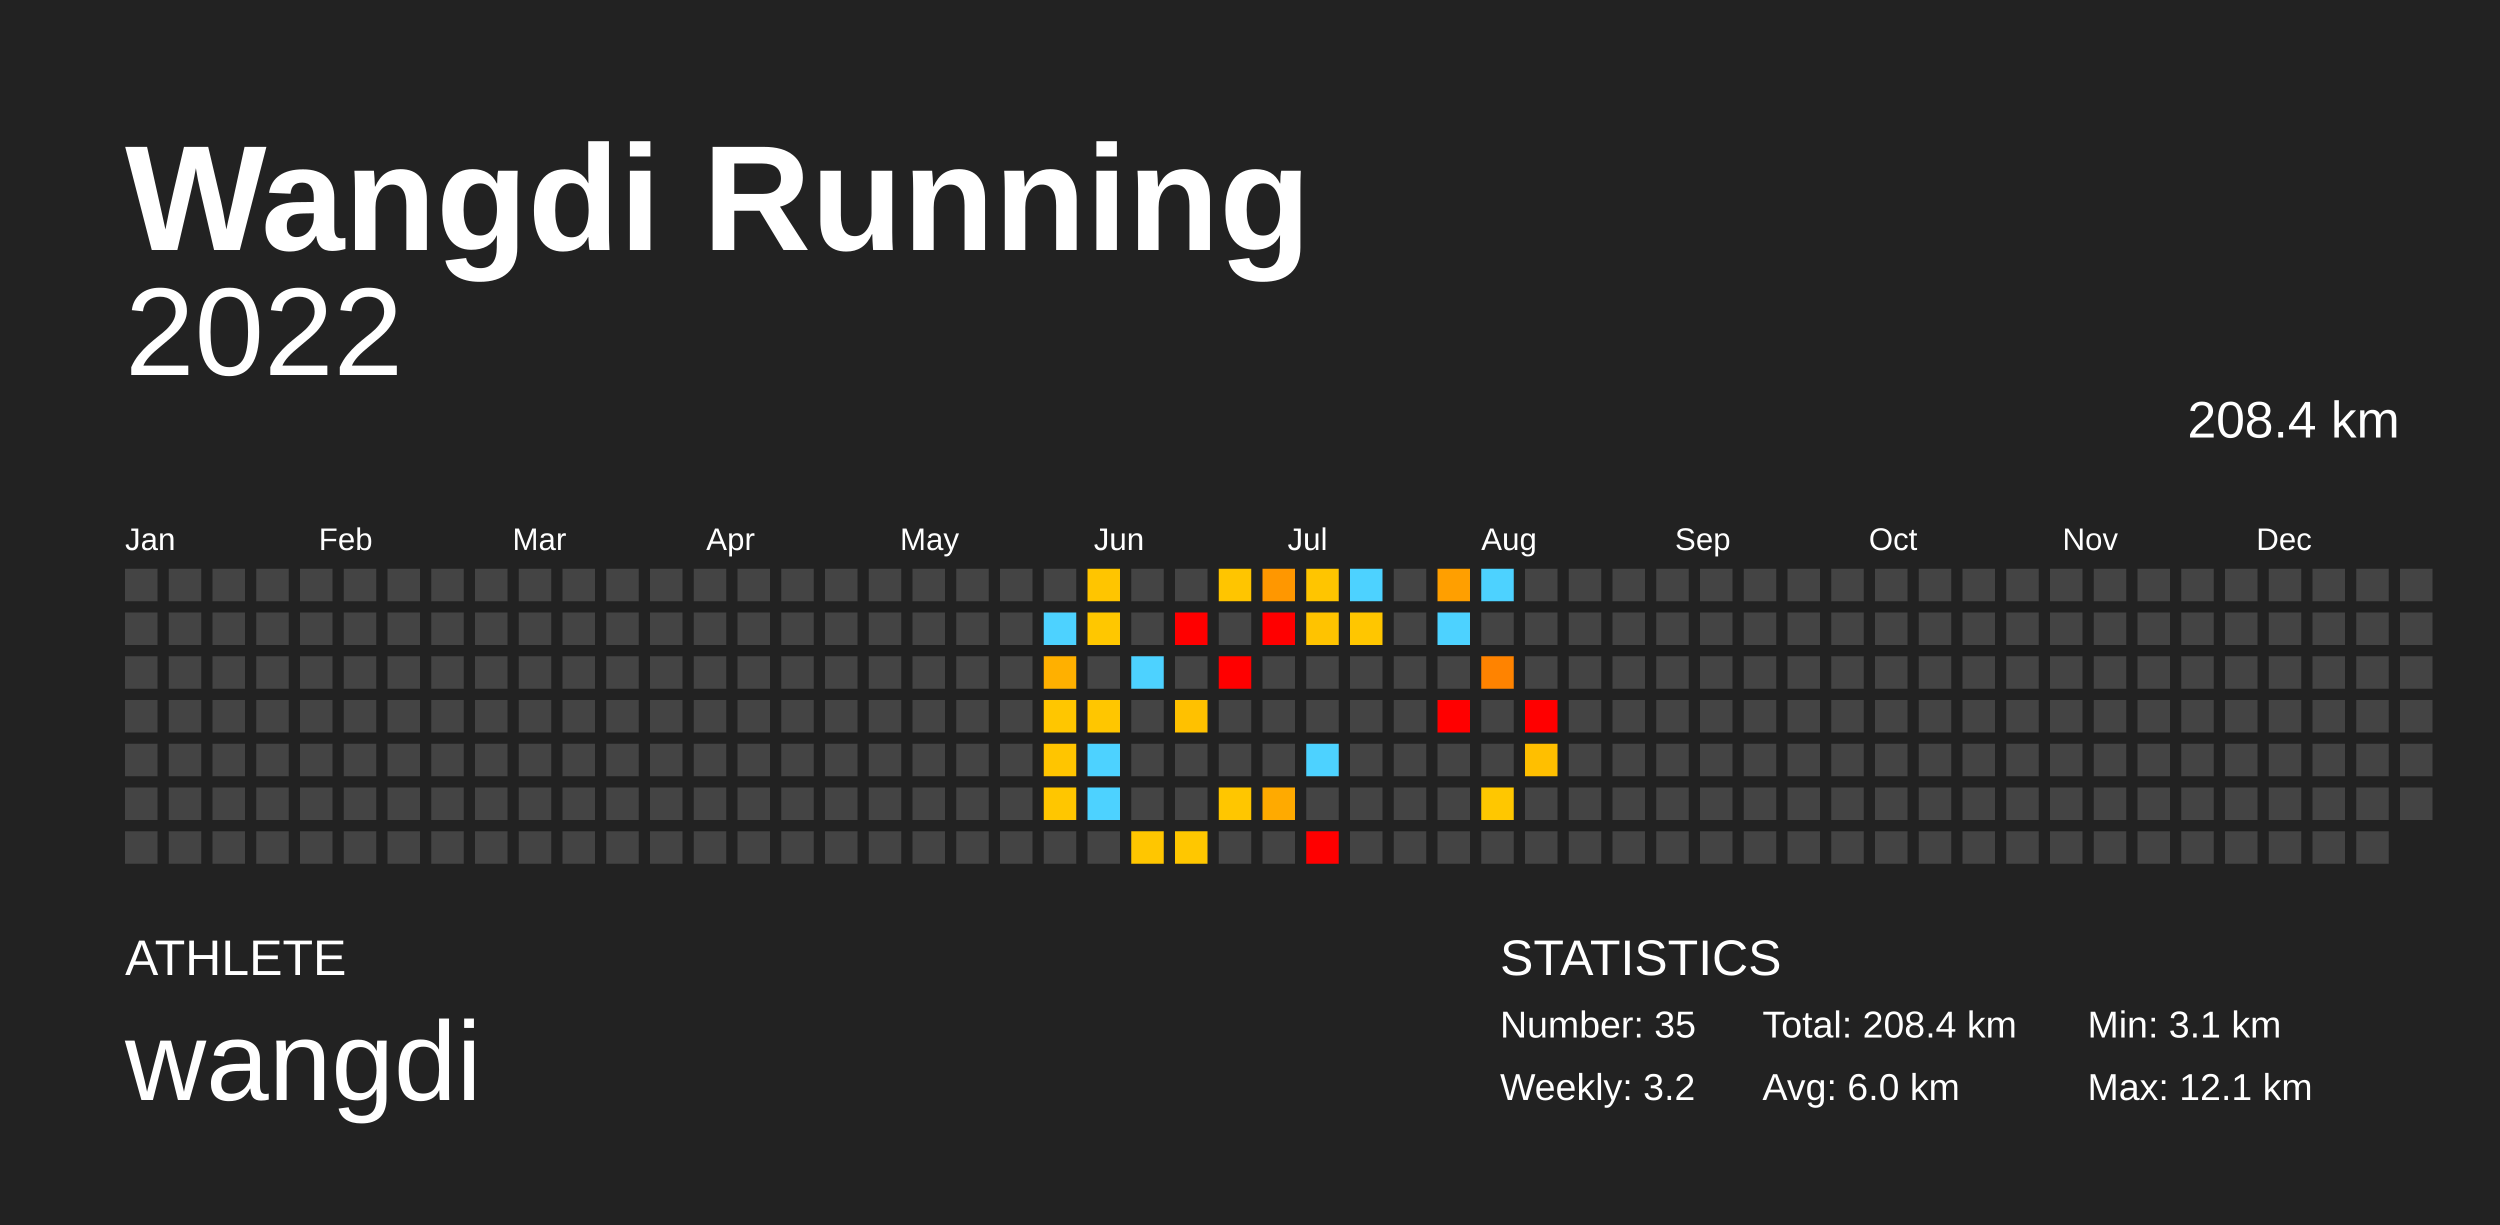
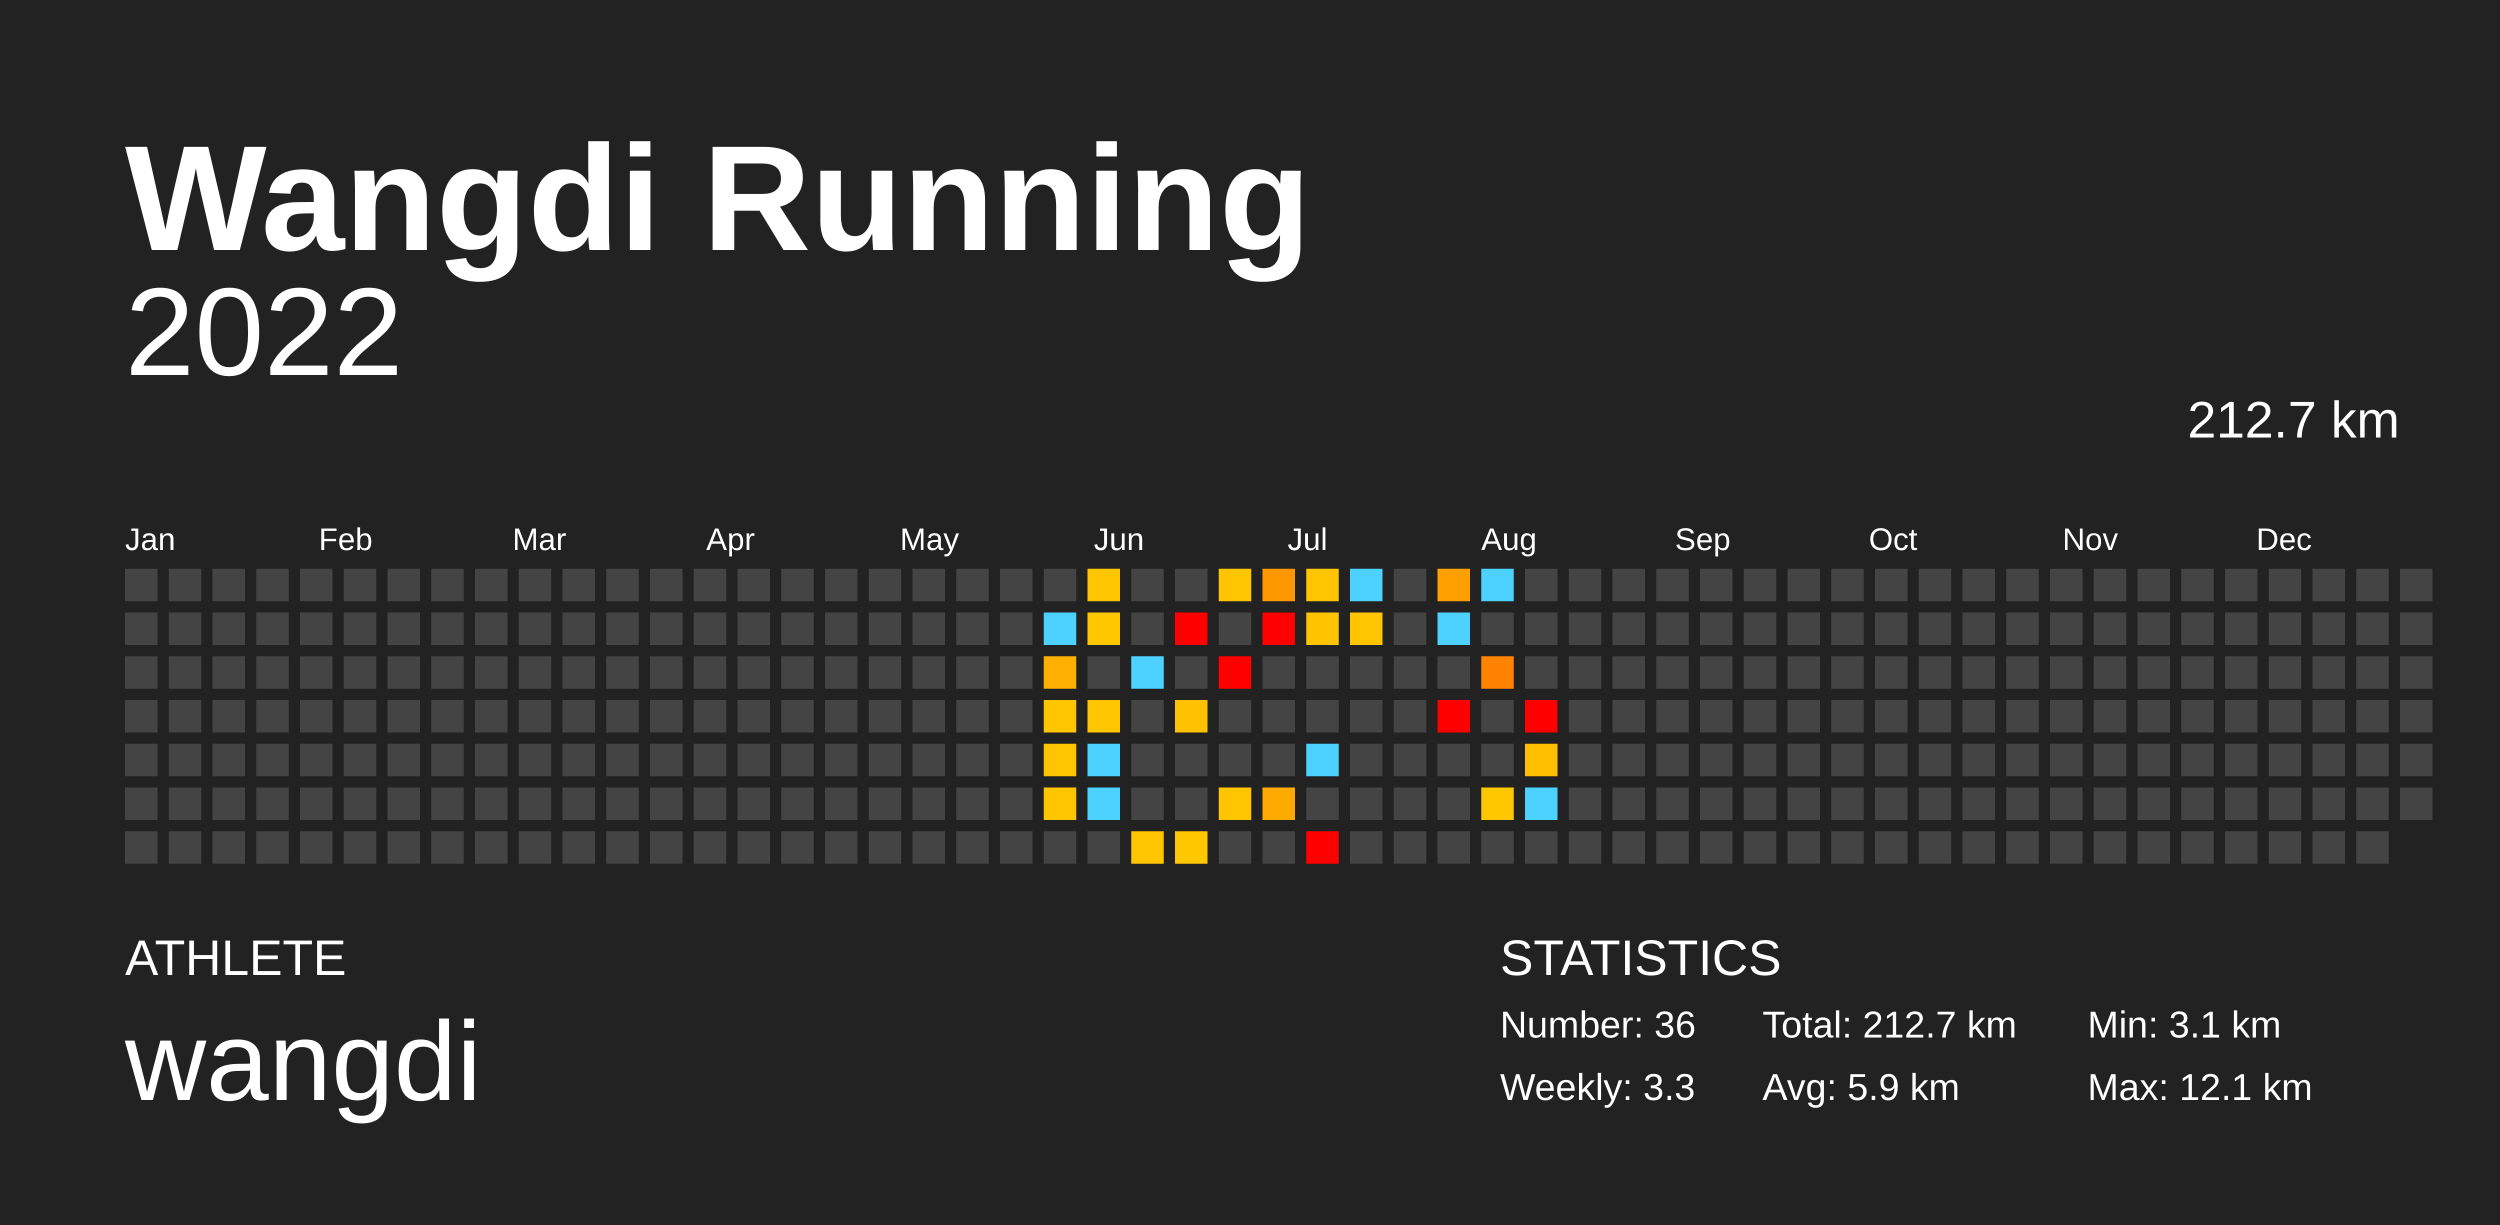
<svg xmlns="http://www.w3.org/2000/svg" baseProfile="full" height="98mm" version="1.1" viewBox="0,0,200,98" width="200mm">
  <defs />
  <rect fill="#222222" height="98" width="200" x="0" y="0" />
  <text fill="#FFFFFF" style="font-size:12px; font-family:Arial; font-weight:bold;" x="10" y="20">Wangdi Running</text>
  <text fill="#FFFFFF" style="font-size:4px; font-family:Arial" x="10" y="78">ATHLETE</text>
  <text fill="#FFFFFF" style="font-size:9px; font-family:Arial" x="10" y="88">wangdi</text>
  <text fill="#FFFFFF" style="font-size:4px; font-family:Arial" x="120" y="78">STATISTICS</text>
-   <text fill="#FFFFFF" style="font-size:3px; font-family:Arial" x="120" y="83">Number: 35</text>
-   <text fill="#FFFFFF" style="font-size:3px; font-family:Arial" x="120" y="88">Weekly: 3.2</text>
-   <text fill="#FFFFFF" style="font-size:3px; font-family:Arial" x="141" y="83">Total: 208.4 km</text>
-   <text fill="#FFFFFF" style="font-size:3px; font-family:Arial" x="141" y="88">Avg: 6.0 km</text>
+   <text fill="#FFFFFF" style="font-size:3px; font-family:Arial" x="120" y="83">Number: 36</text>
+   <text fill="#FFFFFF" style="font-size:3px; font-family:Arial" x="120" y="88">Weekly: 3.3</text>
+   <text fill="#FFFFFF" style="font-size:3px; font-family:Arial" x="141" y="83">Total: 212.7 km</text>
+   <text fill="#FFFFFF" style="font-size:3px; font-family:Arial" x="141" y="88">Avg: 5.9 km</text>
  <text fill="#FFFFFF" style="font-size:3px; font-family:Arial" x="167" y="83">Min: 3.1 km</text>
  <text fill="#FFFFFF" style="font-size:3px; font-family:Arial" x="167" y="88">Max: 12.1 km</text>
  <text alignment-baseline="hanging" fill="#FFFFFF" style="font-size:10.0px; font-family:Arial;" x="10" y="30">2022</text>
-   <text alignment-baseline="hanging" fill="#FFFFFF" style="font-size:4.125px; font-family:Arial;" x="175" y="35">208.4 km</text>
+   <text alignment-baseline="hanging" fill="#FFFFFF" style="font-size:4.125px; font-family:Arial;" x="175" y="35">212.7 km</text>
  <text fill="#FFFFFF" style="font-size:2.5px; font-family:Arial" x="10.0" y="44">Jan</text>
  <text fill="#FFFFFF" style="font-size:2.5px; font-family:Arial" x="25.5" y="44">Feb</text>
  <text fill="#FFFFFF" style="font-size:2.5px; font-family:Arial" x="41.0" y="44">Mar</text>
  <text fill="#FFFFFF" style="font-size:2.5px; font-family:Arial" x="56.5" y="44">Apr</text>
  <text fill="#FFFFFF" style="font-size:2.5px; font-family:Arial" x="72.0" y="44">May</text>
  <text fill="#FFFFFF" style="font-size:2.5px; font-family:Arial" x="87.5" y="44">Jun</text>
  <text fill="#FFFFFF" style="font-size:2.5px; font-family:Arial" x="103.0" y="44">Jul</text>
  <text fill="#FFFFFF" style="font-size:2.5px; font-family:Arial" x="118.5" y="44">Aug</text>
  <text fill="#FFFFFF" style="font-size:2.5px; font-family:Arial" x="134.0" y="44">Sep</text>
  <text fill="#FFFFFF" style="font-size:2.5px; font-family:Arial" x="149.5" y="44">Oct</text>
  <text fill="#FFFFFF" style="font-size:2.5px; font-family:Arial" x="165.0" y="44">Nov</text>
  <text fill="#FFFFFF" style="font-size:2.5px; font-family:Arial" x="180.5" y="44">Dec</text>
  <rect fill="#444444" height="2.6" width="2.6" x="10.0" y="45.5" />
  <rect fill="#444444" height="2.6" width="2.6" x="10.0" y="49.0" />
  <rect fill="#444444" height="2.6" width="2.6" x="10.0" y="52.5" />
  <rect fill="#444444" height="2.6" width="2.6" x="10.0" y="56.0" />
  <rect fill="#444444" height="2.6" width="2.6" x="10.0" y="59.5" />
  <rect fill="#444444" height="2.6" width="2.6" x="10.0" y="63.0" />
  <rect fill="#444444" height="2.6" width="2.6" x="10.0" y="66.5" />
  <rect fill="#444444" height="2.6" width="2.6" x="13.5" y="45.5" />
  <rect fill="#444444" height="2.6" width="2.6" x="13.5" y="49.0" />
  <rect fill="#444444" height="2.6" width="2.6" x="13.5" y="52.5" />
  <rect fill="#444444" height="2.6" width="2.6" x="13.5" y="56.0" />
  <rect fill="#444444" height="2.6" width="2.6" x="13.5" y="59.5" />
  <rect fill="#444444" height="2.6" width="2.6" x="13.5" y="63.0" />
  <rect fill="#444444" height="2.6" width="2.6" x="13.5" y="66.5" />
  <rect fill="#444444" height="2.6" width="2.6" x="17.0" y="45.5" />
  <rect fill="#444444" height="2.6" width="2.6" x="17.0" y="49.0" />
  <rect fill="#444444" height="2.6" width="2.6" x="17.0" y="52.5" />
  <rect fill="#444444" height="2.6" width="2.6" x="17.0" y="56.0" />
  <rect fill="#444444" height="2.6" width="2.6" x="17.0" y="59.5" />
  <rect fill="#444444" height="2.6" width="2.6" x="17.0" y="63.0" />
  <rect fill="#444444" height="2.6" width="2.6" x="17.0" y="66.5" />
  <rect fill="#444444" height="2.6" width="2.6" x="20.5" y="45.5" />
  <rect fill="#444444" height="2.6" width="2.6" x="20.5" y="49.0" />
  <rect fill="#444444" height="2.6" width="2.6" x="20.5" y="52.5" />
  <rect fill="#444444" height="2.6" width="2.6" x="20.5" y="56.0" />
  <rect fill="#444444" height="2.6" width="2.6" x="20.5" y="59.5" />
  <rect fill="#444444" height="2.6" width="2.6" x="20.5" y="63.0" />
  <rect fill="#444444" height="2.6" width="2.6" x="20.5" y="66.5" />
  <rect fill="#444444" height="2.6" width="2.6" x="24.0" y="45.5" />
  <rect fill="#444444" height="2.6" width="2.6" x="24.0" y="49.0" />
  <rect fill="#444444" height="2.6" width="2.6" x="24.0" y="52.5" />
  <rect fill="#444444" height="2.6" width="2.6" x="24.0" y="56.0" />
  <rect fill="#444444" height="2.6" width="2.6" x="24.0" y="59.5" />
  <rect fill="#444444" height="2.6" width="2.6" x="24.0" y="63.0" />
  <rect fill="#444444" height="2.6" width="2.6" x="24.0" y="66.5" />
  <rect fill="#444444" height="2.6" width="2.6" x="27.5" y="45.5" />
  <rect fill="#444444" height="2.6" width="2.6" x="27.5" y="49.0" />
  <rect fill="#444444" height="2.6" width="2.6" x="27.5" y="52.5" />
  <rect fill="#444444" height="2.6" width="2.6" x="27.5" y="56.0" />
  <rect fill="#444444" height="2.6" width="2.6" x="27.5" y="59.5" />
  <rect fill="#444444" height="2.6" width="2.6" x="27.5" y="63.0" />
  <rect fill="#444444" height="2.6" width="2.6" x="27.5" y="66.5" />
  <rect fill="#444444" height="2.6" width="2.6" x="31.0" y="45.5" />
  <rect fill="#444444" height="2.6" width="2.6" x="31.0" y="49.0" />
  <rect fill="#444444" height="2.6" width="2.6" x="31.0" y="52.5" />
  <rect fill="#444444" height="2.6" width="2.6" x="31.0" y="56.0" />
  <rect fill="#444444" height="2.6" width="2.6" x="31.0" y="59.5" />
  <rect fill="#444444" height="2.6" width="2.6" x="31.0" y="63.0" />
  <rect fill="#444444" height="2.6" width="2.6" x="31.0" y="66.5" />
  <rect fill="#444444" height="2.6" width="2.6" x="34.5" y="45.5" />
  <rect fill="#444444" height="2.6" width="2.6" x="34.5" y="49.0" />
  <rect fill="#444444" height="2.6" width="2.6" x="34.5" y="52.5" />
  <rect fill="#444444" height="2.6" width="2.6" x="34.5" y="56.0" />
  <rect fill="#444444" height="2.6" width="2.6" x="34.5" y="59.5" />
  <rect fill="#444444" height="2.6" width="2.6" x="34.5" y="63.0" />
  <rect fill="#444444" height="2.6" width="2.6" x="34.5" y="66.5" />
  <rect fill="#444444" height="2.6" width="2.6" x="38.0" y="45.5" />
  <rect fill="#444444" height="2.6" width="2.6" x="38.0" y="49.0" />
  <rect fill="#444444" height="2.6" width="2.6" x="38.0" y="52.5" />
  <rect fill="#444444" height="2.6" width="2.6" x="38.0" y="56.0" />
  <rect fill="#444444" height="2.6" width="2.6" x="38.0" y="59.5" />
  <rect fill="#444444" height="2.6" width="2.6" x="38.0" y="63.0" />
  <rect fill="#444444" height="2.6" width="2.6" x="38.0" y="66.5" />
  <rect fill="#444444" height="2.6" width="2.6" x="41.5" y="45.5" />
  <rect fill="#444444" height="2.6" width="2.6" x="41.5" y="49.0" />
  <rect fill="#444444" height="2.6" width="2.6" x="41.5" y="52.5" />
  <rect fill="#444444" height="2.6" width="2.6" x="41.5" y="56.0" />
  <rect fill="#444444" height="2.6" width="2.6" x="41.5" y="59.5" />
  <rect fill="#444444" height="2.6" width="2.6" x="41.5" y="63.0" />
  <rect fill="#444444" height="2.6" width="2.6" x="41.5" y="66.5" />
  <rect fill="#444444" height="2.6" width="2.6" x="45.0" y="45.5" />
  <rect fill="#444444" height="2.6" width="2.6" x="45.0" y="49.0" />
  <rect fill="#444444" height="2.6" width="2.6" x="45.0" y="52.5" />
  <rect fill="#444444" height="2.6" width="2.6" x="45.0" y="56.0" />
  <rect fill="#444444" height="2.6" width="2.6" x="45.0" y="59.5" />
  <rect fill="#444444" height="2.6" width="2.6" x="45.0" y="63.0" />
  <rect fill="#444444" height="2.6" width="2.6" x="45.0" y="66.5" />
  <rect fill="#444444" height="2.6" width="2.6" x="48.5" y="45.5" />
  <rect fill="#444444" height="2.6" width="2.6" x="48.5" y="49.0" />
  <rect fill="#444444" height="2.6" width="2.6" x="48.5" y="52.5" />
  <rect fill="#444444" height="2.6" width="2.6" x="48.5" y="56.0" />
  <rect fill="#444444" height="2.6" width="2.6" x="48.5" y="59.5" />
  <rect fill="#444444" height="2.6" width="2.6" x="48.5" y="63.0" />
  <rect fill="#444444" height="2.6" width="2.6" x="48.5" y="66.5" />
  <rect fill="#444444" height="2.6" width="2.6" x="52.0" y="45.5" />
  <rect fill="#444444" height="2.6" width="2.6" x="52.0" y="49.0" />
  <rect fill="#444444" height="2.6" width="2.6" x="52.0" y="52.5" />
  <rect fill="#444444" height="2.6" width="2.6" x="52.0" y="56.0" />
  <rect fill="#444444" height="2.6" width="2.6" x="52.0" y="59.5" />
  <rect fill="#444444" height="2.6" width="2.6" x="52.0" y="63.0" />
  <rect fill="#444444" height="2.6" width="2.6" x="52.0" y="66.5" />
  <rect fill="#444444" height="2.6" width="2.6" x="55.5" y="45.5" />
  <rect fill="#444444" height="2.6" width="2.6" x="55.5" y="49.0" />
  <rect fill="#444444" height="2.6" width="2.6" x="55.5" y="52.5" />
  <rect fill="#444444" height="2.6" width="2.6" x="55.5" y="56.0" />
  <rect fill="#444444" height="2.6" width="2.6" x="55.5" y="59.5" />
  <rect fill="#444444" height="2.6" width="2.6" x="55.5" y="63.0" />
  <rect fill="#444444" height="2.6" width="2.6" x="55.5" y="66.5" />
  <rect fill="#444444" height="2.6" width="2.6" x="59.0" y="45.5" />
  <rect fill="#444444" height="2.6" width="2.6" x="59.0" y="49.0" />
  <rect fill="#444444" height="2.6" width="2.6" x="59.0" y="52.5" />
  <rect fill="#444444" height="2.6" width="2.6" x="59.0" y="56.0" />
  <rect fill="#444444" height="2.6" width="2.6" x="59.0" y="59.5" />
  <rect fill="#444444" height="2.6" width="2.6" x="59.0" y="63.0" />
  <rect fill="#444444" height="2.6" width="2.6" x="59.0" y="66.5" />
  <rect fill="#444444" height="2.6" width="2.6" x="62.5" y="45.5" />
  <rect fill="#444444" height="2.6" width="2.6" x="62.5" y="49.0" />
  <rect fill="#444444" height="2.6" width="2.6" x="62.5" y="52.5" />
  <rect fill="#444444" height="2.6" width="2.6" x="62.5" y="56.0" />
  <rect fill="#444444" height="2.6" width="2.6" x="62.5" y="59.5" />
  <rect fill="#444444" height="2.6" width="2.6" x="62.5" y="63.0" />
  <rect fill="#444444" height="2.6" width="2.6" x="62.5" y="66.5" />
  <rect fill="#444444" height="2.6" width="2.6" x="66.0" y="45.5" />
  <rect fill="#444444" height="2.6" width="2.6" x="66.0" y="49.0" />
  <rect fill="#444444" height="2.6" width="2.6" x="66.0" y="52.5" />
  <rect fill="#444444" height="2.6" width="2.6" x="66.0" y="56.0" />
  <rect fill="#444444" height="2.6" width="2.6" x="66.0" y="59.5" />
  <rect fill="#444444" height="2.6" width="2.6" x="66.0" y="63.0" />
  <rect fill="#444444" height="2.6" width="2.6" x="66.0" y="66.5" />
  <rect fill="#444444" height="2.6" width="2.6" x="69.5" y="45.5" />
  <rect fill="#444444" height="2.6" width="2.6" x="69.5" y="49.0" />
  <rect fill="#444444" height="2.6" width="2.6" x="69.5" y="52.5" />
  <rect fill="#444444" height="2.6" width="2.6" x="69.5" y="56.0" />
  <rect fill="#444444" height="2.6" width="2.6" x="69.5" y="59.5" />
  <rect fill="#444444" height="2.6" width="2.6" x="69.5" y="63.0" />
  <rect fill="#444444" height="2.6" width="2.6" x="69.5" y="66.5" />
  <rect fill="#444444" height="2.6" width="2.6" x="73.0" y="45.5" />
  <rect fill="#444444" height="2.6" width="2.6" x="73.0" y="49.0" />
  <rect fill="#444444" height="2.6" width="2.6" x="73.0" y="52.5" />
  <rect fill="#444444" height="2.6" width="2.6" x="73.0" y="56.0" />
  <rect fill="#444444" height="2.6" width="2.6" x="73.0" y="59.5" />
  <rect fill="#444444" height="2.6" width="2.6" x="73.0" y="63.0" />
  <rect fill="#444444" height="2.6" width="2.6" x="73.0" y="66.5" />
  <rect fill="#444444" height="2.6" width="2.6" x="76.5" y="45.5" />
  <rect fill="#444444" height="2.6" width="2.6" x="76.5" y="49.0" />
  <rect fill="#444444" height="2.6" width="2.6" x="76.5" y="52.5" />
  <rect fill="#444444" height="2.6" width="2.6" x="76.5" y="56.0" />
  <rect fill="#444444" height="2.6" width="2.6" x="76.5" y="59.5" />
  <rect fill="#444444" height="2.6" width="2.6" x="76.5" y="63.0" />
  <rect fill="#444444" height="2.6" width="2.6" x="76.5" y="66.5" />
  <rect fill="#444444" height="2.6" width="2.6" x="80.0" y="45.5" />
  <rect fill="#444444" height="2.6" width="2.6" x="80.0" y="49.0" />
  <rect fill="#444444" height="2.6" width="2.6" x="80.0" y="52.5" />
  <rect fill="#444444" height="2.6" width="2.6" x="80.0" y="56.0" />
  <rect fill="#444444" height="2.6" width="2.6" x="80.0" y="59.5" />
  <rect fill="#444444" height="2.6" width="2.6" x="80.0" y="63.0" />
  <rect fill="#444444" height="2.6" width="2.6" x="80.0" y="66.5" />
  <rect fill="#444444" height="2.6" width="2.6" x="83.5" y="45.5" />
  <rect fill="#4dd2ff" height="2.6" width="2.6" x="83.5" y="49.0" />
  <rect fill="#ffb000" height="2.6" width="2.6" x="83.5" y="52.5" />
  <rect fill="#ffc600" height="2.6" width="2.6" x="83.5" y="56.0" />
  <rect fill="#ffc500" height="2.6" width="2.6" x="83.5" y="59.5" />
  <rect fill="#ffc600" height="2.6" width="2.6" x="83.5" y="63.0" />
  <rect fill="#444444" height="2.6" width="2.6" x="83.5" y="66.5" />
  <rect fill="#ffc500" height="2.6" width="2.6" x="87.0" y="45.5" />
  <rect fill="#ffc700" height="2.6" width="2.6" x="87.0" y="49.0" />
  <rect fill="#444444" height="2.6" width="2.6" x="87.0" y="52.5" />
  <rect fill="#ffc600" height="2.6" width="2.6" x="87.0" y="56.0" />
  <rect fill="#4dd2ff" height="2.6" width="2.6" x="87.0" y="59.5" />
  <rect fill="#4dd2ff" height="2.6" width="2.6" x="87.0" y="63.0" />
  <rect fill="#444444" height="2.6" width="2.6" x="87.0" y="66.5" />
  <rect fill="#444444" height="2.6" width="2.6" x="90.5" y="45.5" />
  <rect fill="#444444" height="2.6" width="2.6" x="90.5" y="49.0" />
  <rect fill="#4dd2ff" height="2.6" width="2.6" x="90.5" y="52.5" />
  <rect fill="#444444" height="2.6" width="2.6" x="90.5" y="56.0" />
  <rect fill="#444444" height="2.6" width="2.6" x="90.5" y="59.5" />
  <rect fill="#444444" height="2.6" width="2.6" x="90.5" y="63.0" />
  <rect fill="#ffc600" height="2.6" width="2.6" x="90.5" y="66.5" />
  <rect fill="#444444" height="2.6" width="2.6" x="94.0" y="45.5" />
  <rect fill="red" height="2.6" width="2.6" x="94.0" y="49.0" />
  <rect fill="#444444" height="2.6" width="2.6" x="94.0" y="52.5" />
  <rect fill="#ffc100" height="2.6" width="2.6" x="94.0" y="56.0" />
  <rect fill="#444444" height="2.6" width="2.6" x="94.0" y="59.5" />
  <rect fill="#444444" height="2.6" width="2.6" x="94.0" y="63.0" />
  <rect fill="#ffc700" height="2.6" width="2.6" x="94.0" y="66.5" />
  <rect fill="#ffc500" height="2.6" width="2.6" x="97.5" y="45.5" />
  <rect fill="#444444" height="2.6" width="2.6" x="97.5" y="49.0" />
  <rect fill="red" height="2.6" width="2.6" x="97.5" y="52.5" />
  <rect fill="#444444" height="2.6" width="2.6" x="97.5" y="56.0" />
  <rect fill="#444444" height="2.6" width="2.6" x="97.5" y="59.5" />
  <rect fill="#ffc600" height="2.6" width="2.6" x="97.5" y="63.0" />
  <rect fill="#444444" height="2.6" width="2.6" x="97.5" y="66.5" />
  <rect fill="#ff9700" height="2.6" width="2.6" x="101.0" y="45.5" />
  <rect fill="red" height="2.6" width="2.6" x="101.0" y="49.0" />
  <rect fill="#444444" height="2.6" width="2.6" x="101.0" y="52.5" />
  <rect fill="#444444" height="2.6" width="2.6" x="101.0" y="56.0" />
  <rect fill="#444444" height="2.6" width="2.6" x="101.0" y="59.5" />
  <rect fill="#ffaa00" height="2.6" width="2.6" x="101.0" y="63.0" />
  <rect fill="#444444" height="2.6" width="2.6" x="101.0" y="66.5" />
  <rect fill="#ffc500" height="2.6" width="2.6" x="104.5" y="45.5" />
  <rect fill="#ffc300" height="2.6" width="2.6" x="104.5" y="49.0" />
  <rect fill="#444444" height="2.6" width="2.6" x="104.5" y="52.5" />
  <rect fill="#444444" height="2.6" width="2.6" x="104.5" y="56.0" />
  <rect fill="#4dd2ff" height="2.6" width="2.6" x="104.5" y="59.5" />
  <rect fill="#444444" height="2.6" width="2.6" x="104.5" y="63.0" />
  <rect fill="red" height="2.6" width="2.6" x="104.5" y="66.5" />
  <rect fill="#4dd2ff" height="2.6" width="2.6" x="108.0" y="45.5" />
  <rect fill="#ffc600" height="2.6" width="2.6" x="108.0" y="49.0" />
  <rect fill="#444444" height="2.6" width="2.6" x="108.0" y="52.5" />
  <rect fill="#444444" height="2.6" width="2.6" x="108.0" y="56.0" />
  <rect fill="#444444" height="2.6" width="2.6" x="108.0" y="59.5" />
  <rect fill="#444444" height="2.6" width="2.6" x="108.0" y="63.0" />
  <rect fill="#444444" height="2.6" width="2.6" x="108.0" y="66.5" />
  <rect fill="#444444" height="2.6" width="2.6" x="111.5" y="45.5" />
  <rect fill="#444444" height="2.6" width="2.6" x="111.5" y="49.0" />
  <rect fill="#444444" height="2.6" width="2.6" x="111.5" y="52.5" />
  <rect fill="#444444" height="2.6" width="2.6" x="111.5" y="56.0" />
  <rect fill="#444444" height="2.6" width="2.6" x="111.5" y="59.5" />
  <rect fill="#444444" height="2.6" width="2.6" x="111.5" y="63.0" />
  <rect fill="#444444" height="2.6" width="2.6" x="111.5" y="66.5" />
  <rect fill="#ff9f00" height="2.6" width="2.6" x="115.0" y="45.5" />
  <rect fill="#4dd2ff" height="2.6" width="2.6" x="115.0" y="49.0" />
  <rect fill="#444444" height="2.6" width="2.6" x="115.0" y="52.5" />
  <rect fill="red" height="2.6" width="2.6" x="115.0" y="56.0" />
  <rect fill="#444444" height="2.6" width="2.6" x="115.0" y="59.5" />
  <rect fill="#444444" height="2.6" width="2.6" x="115.0" y="63.0" />
  <rect fill="#444444" height="2.6" width="2.6" x="115.0" y="66.5" />
  <rect fill="#4dd2ff" height="2.6" width="2.6" x="118.5" y="45.5" />
  <rect fill="#444444" height="2.6" width="2.6" x="118.5" y="49.0" />
  <rect fill="#ff8300" height="2.6" width="2.6" x="118.5" y="52.5" />
  <rect fill="#444444" height="2.6" width="2.6" x="118.5" y="56.0" />
  <rect fill="#444444" height="2.6" width="2.6" x="118.5" y="59.5" />
  <rect fill="#ffc700" height="2.6" width="2.6" x="118.5" y="63.0" />
  <rect fill="#444444" height="2.6" width="2.6" x="118.5" y="66.5" />
  <rect fill="#444444" height="2.6" width="2.6" x="122.0" y="45.5" />
  <rect fill="#444444" height="2.6" width="2.6" x="122.0" y="49.0" />
  <rect fill="#444444" height="2.6" width="2.6" x="122.0" y="52.5" />
  <rect fill="red" height="2.6" width="2.6" x="122.0" y="56.0" />
  <rect fill="#ffbf00" height="2.6" width="2.6" x="122.0" y="59.5" />
-   <rect fill="#444444" height="2.6" width="2.6" x="122.0" y="63.0" />
+   <rect fill="#4dd2ff" height="2.6" width="2.6" x="122.0" y="63.0" />
  <rect fill="#444444" height="2.6" width="2.6" x="122.0" y="66.5" />
  <rect fill="#444444" height="2.6" width="2.6" x="125.5" y="45.5" />
  <rect fill="#444444" height="2.6" width="2.6" x="125.5" y="49.0" />
  <rect fill="#444444" height="2.6" width="2.6" x="125.5" y="52.5" />
  <rect fill="#444444" height="2.6" width="2.6" x="125.5" y="56.0" />
  <rect fill="#444444" height="2.6" width="2.6" x="125.5" y="59.5" />
  <rect fill="#444444" height="2.6" width="2.6" x="125.5" y="63.0" />
  <rect fill="#444444" height="2.6" width="2.6" x="125.5" y="66.5" />
  <rect fill="#444444" height="2.6" width="2.6" x="129.0" y="45.5" />
  <rect fill="#444444" height="2.6" width="2.6" x="129.0" y="49.0" />
  <rect fill="#444444" height="2.6" width="2.6" x="129.0" y="52.5" />
  <rect fill="#444444" height="2.6" width="2.6" x="129.0" y="56.0" />
  <rect fill="#444444" height="2.6" width="2.6" x="129.0" y="59.5" />
  <rect fill="#444444" height="2.6" width="2.6" x="129.0" y="63.0" />
  <rect fill="#444444" height="2.6" width="2.6" x="129.0" y="66.5" />
  <rect fill="#444444" height="2.6" width="2.6" x="132.5" y="45.5" />
  <rect fill="#444444" height="2.6" width="2.6" x="132.5" y="49.0" />
  <rect fill="#444444" height="2.6" width="2.6" x="132.5" y="52.5" />
  <rect fill="#444444" height="2.6" width="2.6" x="132.5" y="56.0" />
  <rect fill="#444444" height="2.6" width="2.6" x="132.5" y="59.5" />
  <rect fill="#444444" height="2.6" width="2.6" x="132.5" y="63.0" />
  <rect fill="#444444" height="2.6" width="2.6" x="132.5" y="66.5" />
  <rect fill="#444444" height="2.6" width="2.6" x="136.0" y="45.5" />
  <rect fill="#444444" height="2.6" width="2.6" x="136.0" y="49.0" />
  <rect fill="#444444" height="2.6" width="2.6" x="136.0" y="52.5" />
  <rect fill="#444444" height="2.6" width="2.6" x="136.0" y="56.0" />
  <rect fill="#444444" height="2.6" width="2.6" x="136.0" y="59.5" />
  <rect fill="#444444" height="2.6" width="2.6" x="136.0" y="63.0" />
  <rect fill="#444444" height="2.6" width="2.6" x="136.0" y="66.5" />
  <rect fill="#444444" height="2.6" width="2.6" x="139.5" y="45.5" />
  <rect fill="#444444" height="2.6" width="2.6" x="139.5" y="49.0" />
  <rect fill="#444444" height="2.6" width="2.6" x="139.5" y="52.5" />
  <rect fill="#444444" height="2.6" width="2.6" x="139.5" y="56.0" />
  <rect fill="#444444" height="2.6" width="2.6" x="139.5" y="59.5" />
  <rect fill="#444444" height="2.6" width="2.6" x="139.5" y="63.0" />
  <rect fill="#444444" height="2.6" width="2.6" x="139.5" y="66.5" />
  <rect fill="#444444" height="2.6" width="2.6" x="143.0" y="45.5" />
  <rect fill="#444444" height="2.6" width="2.6" x="143.0" y="49.0" />
  <rect fill="#444444" height="2.6" width="2.6" x="143.0" y="52.5" />
  <rect fill="#444444" height="2.6" width="2.6" x="143.0" y="56.0" />
  <rect fill="#444444" height="2.6" width="2.6" x="143.0" y="59.5" />
  <rect fill="#444444" height="2.6" width="2.6" x="143.0" y="63.0" />
  <rect fill="#444444" height="2.6" width="2.6" x="143.0" y="66.5" />
  <rect fill="#444444" height="2.6" width="2.6" x="146.5" y="45.5" />
  <rect fill="#444444" height="2.6" width="2.6" x="146.5" y="49.0" />
  <rect fill="#444444" height="2.6" width="2.6" x="146.5" y="52.5" />
  <rect fill="#444444" height="2.6" width="2.6" x="146.5" y="56.0" />
  <rect fill="#444444" height="2.6" width="2.6" x="146.5" y="59.5" />
  <rect fill="#444444" height="2.6" width="2.6" x="146.5" y="63.0" />
  <rect fill="#444444" height="2.6" width="2.6" x="146.5" y="66.5" />
  <rect fill="#444444" height="2.6" width="2.6" x="150.0" y="45.5" />
  <rect fill="#444444" height="2.6" width="2.6" x="150.0" y="49.0" />
  <rect fill="#444444" height="2.6" width="2.6" x="150.0" y="52.5" />
  <rect fill="#444444" height="2.6" width="2.6" x="150.0" y="56.0" />
  <rect fill="#444444" height="2.6" width="2.6" x="150.0" y="59.5" />
  <rect fill="#444444" height="2.6" width="2.6" x="150.0" y="63.0" />
  <rect fill="#444444" height="2.6" width="2.6" x="150.0" y="66.5" />
  <rect fill="#444444" height="2.6" width="2.6" x="153.5" y="45.5" />
  <rect fill="#444444" height="2.6" width="2.6" x="153.5" y="49.0" />
  <rect fill="#444444" height="2.6" width="2.6" x="153.5" y="52.5" />
  <rect fill="#444444" height="2.6" width="2.6" x="153.5" y="56.0" />
  <rect fill="#444444" height="2.6" width="2.6" x="153.5" y="59.5" />
  <rect fill="#444444" height="2.6" width="2.6" x="153.5" y="63.0" />
  <rect fill="#444444" height="2.6" width="2.6" x="153.5" y="66.5" />
  <rect fill="#444444" height="2.6" width="2.6" x="157.0" y="45.5" />
  <rect fill="#444444" height="2.6" width="2.6" x="157.0" y="49.0" />
  <rect fill="#444444" height="2.6" width="2.6" x="157.0" y="52.5" />
  <rect fill="#444444" height="2.6" width="2.6" x="157.0" y="56.0" />
  <rect fill="#444444" height="2.6" width="2.6" x="157.0" y="59.5" />
  <rect fill="#444444" height="2.6" width="2.6" x="157.0" y="63.0" />
  <rect fill="#444444" height="2.6" width="2.6" x="157.0" y="66.5" />
  <rect fill="#444444" height="2.6" width="2.6" x="160.5" y="45.5" />
  <rect fill="#444444" height="2.6" width="2.6" x="160.5" y="49.0" />
  <rect fill="#444444" height="2.6" width="2.6" x="160.5" y="52.5" />
  <rect fill="#444444" height="2.6" width="2.6" x="160.5" y="56.0" />
  <rect fill="#444444" height="2.6" width="2.6" x="160.5" y="59.5" />
  <rect fill="#444444" height="2.6" width="2.6" x="160.5" y="63.0" />
  <rect fill="#444444" height="2.6" width="2.6" x="160.5" y="66.5" />
  <rect fill="#444444" height="2.6" width="2.6" x="164.0" y="45.5" />
  <rect fill="#444444" height="2.6" width="2.6" x="164.0" y="49.0" />
  <rect fill="#444444" height="2.6" width="2.6" x="164.0" y="52.5" />
  <rect fill="#444444" height="2.6" width="2.6" x="164.0" y="56.0" />
  <rect fill="#444444" height="2.6" width="2.6" x="164.0" y="59.5" />
  <rect fill="#444444" height="2.6" width="2.6" x="164.0" y="63.0" />
  <rect fill="#444444" height="2.6" width="2.6" x="164.0" y="66.5" />
  <rect fill="#444444" height="2.6" width="2.6" x="167.5" y="45.5" />
  <rect fill="#444444" height="2.6" width="2.6" x="167.5" y="49.0" />
  <rect fill="#444444" height="2.6" width="2.6" x="167.5" y="52.5" />
  <rect fill="#444444" height="2.6" width="2.6" x="167.5" y="56.0" />
  <rect fill="#444444" height="2.6" width="2.6" x="167.5" y="59.5" />
  <rect fill="#444444" height="2.6" width="2.6" x="167.5" y="63.0" />
  <rect fill="#444444" height="2.6" width="2.6" x="167.5" y="66.5" />
  <rect fill="#444444" height="2.6" width="2.6" x="171.0" y="45.5" />
  <rect fill="#444444" height="2.6" width="2.6" x="171.0" y="49.0" />
  <rect fill="#444444" height="2.6" width="2.6" x="171.0" y="52.5" />
  <rect fill="#444444" height="2.6" width="2.6" x="171.0" y="56.0" />
  <rect fill="#444444" height="2.6" width="2.6" x="171.0" y="59.5" />
  <rect fill="#444444" height="2.6" width="2.6" x="171.0" y="63.0" />
  <rect fill="#444444" height="2.6" width="2.6" x="171.0" y="66.5" />
  <rect fill="#444444" height="2.6" width="2.6" x="174.5" y="45.5" />
  <rect fill="#444444" height="2.6" width="2.6" x="174.5" y="49.0" />
  <rect fill="#444444" height="2.6" width="2.6" x="174.5" y="52.5" />
  <rect fill="#444444" height="2.6" width="2.6" x="174.5" y="56.0" />
  <rect fill="#444444" height="2.6" width="2.6" x="174.5" y="59.5" />
  <rect fill="#444444" height="2.6" width="2.6" x="174.5" y="63.0" />
  <rect fill="#444444" height="2.6" width="2.6" x="174.5" y="66.5" />
  <rect fill="#444444" height="2.6" width="2.6" x="178.0" y="45.5" />
  <rect fill="#444444" height="2.6" width="2.6" x="178.0" y="49.0" />
  <rect fill="#444444" height="2.6" width="2.6" x="178.0" y="52.5" />
  <rect fill="#444444" height="2.6" width="2.6" x="178.0" y="56.0" />
  <rect fill="#444444" height="2.6" width="2.6" x="178.0" y="59.5" />
  <rect fill="#444444" height="2.6" width="2.6" x="178.0" y="63.0" />
  <rect fill="#444444" height="2.6" width="2.6" x="178.0" y="66.5" />
  <rect fill="#444444" height="2.6" width="2.6" x="181.5" y="45.5" />
  <rect fill="#444444" height="2.6" width="2.6" x="181.5" y="49.0" />
  <rect fill="#444444" height="2.6" width="2.6" x="181.5" y="52.5" />
  <rect fill="#444444" height="2.6" width="2.6" x="181.5" y="56.0" />
  <rect fill="#444444" height="2.6" width="2.6" x="181.5" y="59.5" />
  <rect fill="#444444" height="2.6" width="2.6" x="181.5" y="63.0" />
  <rect fill="#444444" height="2.6" width="2.6" x="181.5" y="66.5" />
  <rect fill="#444444" height="2.6" width="2.6" x="185.0" y="45.5" />
  <rect fill="#444444" height="2.6" width="2.6" x="185.0" y="49.0" />
  <rect fill="#444444" height="2.6" width="2.6" x="185.0" y="52.5" />
  <rect fill="#444444" height="2.6" width="2.6" x="185.0" y="56.0" />
  <rect fill="#444444" height="2.6" width="2.6" x="185.0" y="59.5" />
  <rect fill="#444444" height="2.6" width="2.6" x="185.0" y="63.0" />
  <rect fill="#444444" height="2.6" width="2.6" x="185.0" y="66.5" />
  <rect fill="#444444" height="2.6" width="2.6" x="188.5" y="45.5" />
  <rect fill="#444444" height="2.6" width="2.6" x="188.5" y="49.0" />
  <rect fill="#444444" height="2.6" width="2.6" x="188.5" y="52.5" />
  <rect fill="#444444" height="2.6" width="2.6" x="188.5" y="56.0" />
  <rect fill="#444444" height="2.6" width="2.6" x="188.5" y="59.5" />
  <rect fill="#444444" height="2.6" width="2.6" x="188.5" y="63.0" />
  <rect fill="#444444" height="2.6" width="2.6" x="188.5" y="66.5" />
  <rect fill="#444444" height="2.6" width="2.6" x="192.0" y="45.5" />
  <rect fill="#444444" height="2.6" width="2.6" x="192.0" y="49.0" />
  <rect fill="#444444" height="2.6" width="2.6" x="192.0" y="52.5" />
  <rect fill="#444444" height="2.6" width="2.6" x="192.0" y="56.0" />
  <rect fill="#444444" height="2.6" width="2.6" x="192.0" y="59.5" />
  <rect fill="#444444" height="2.6" width="2.6" x="192.0" y="63.0" />
</svg>
